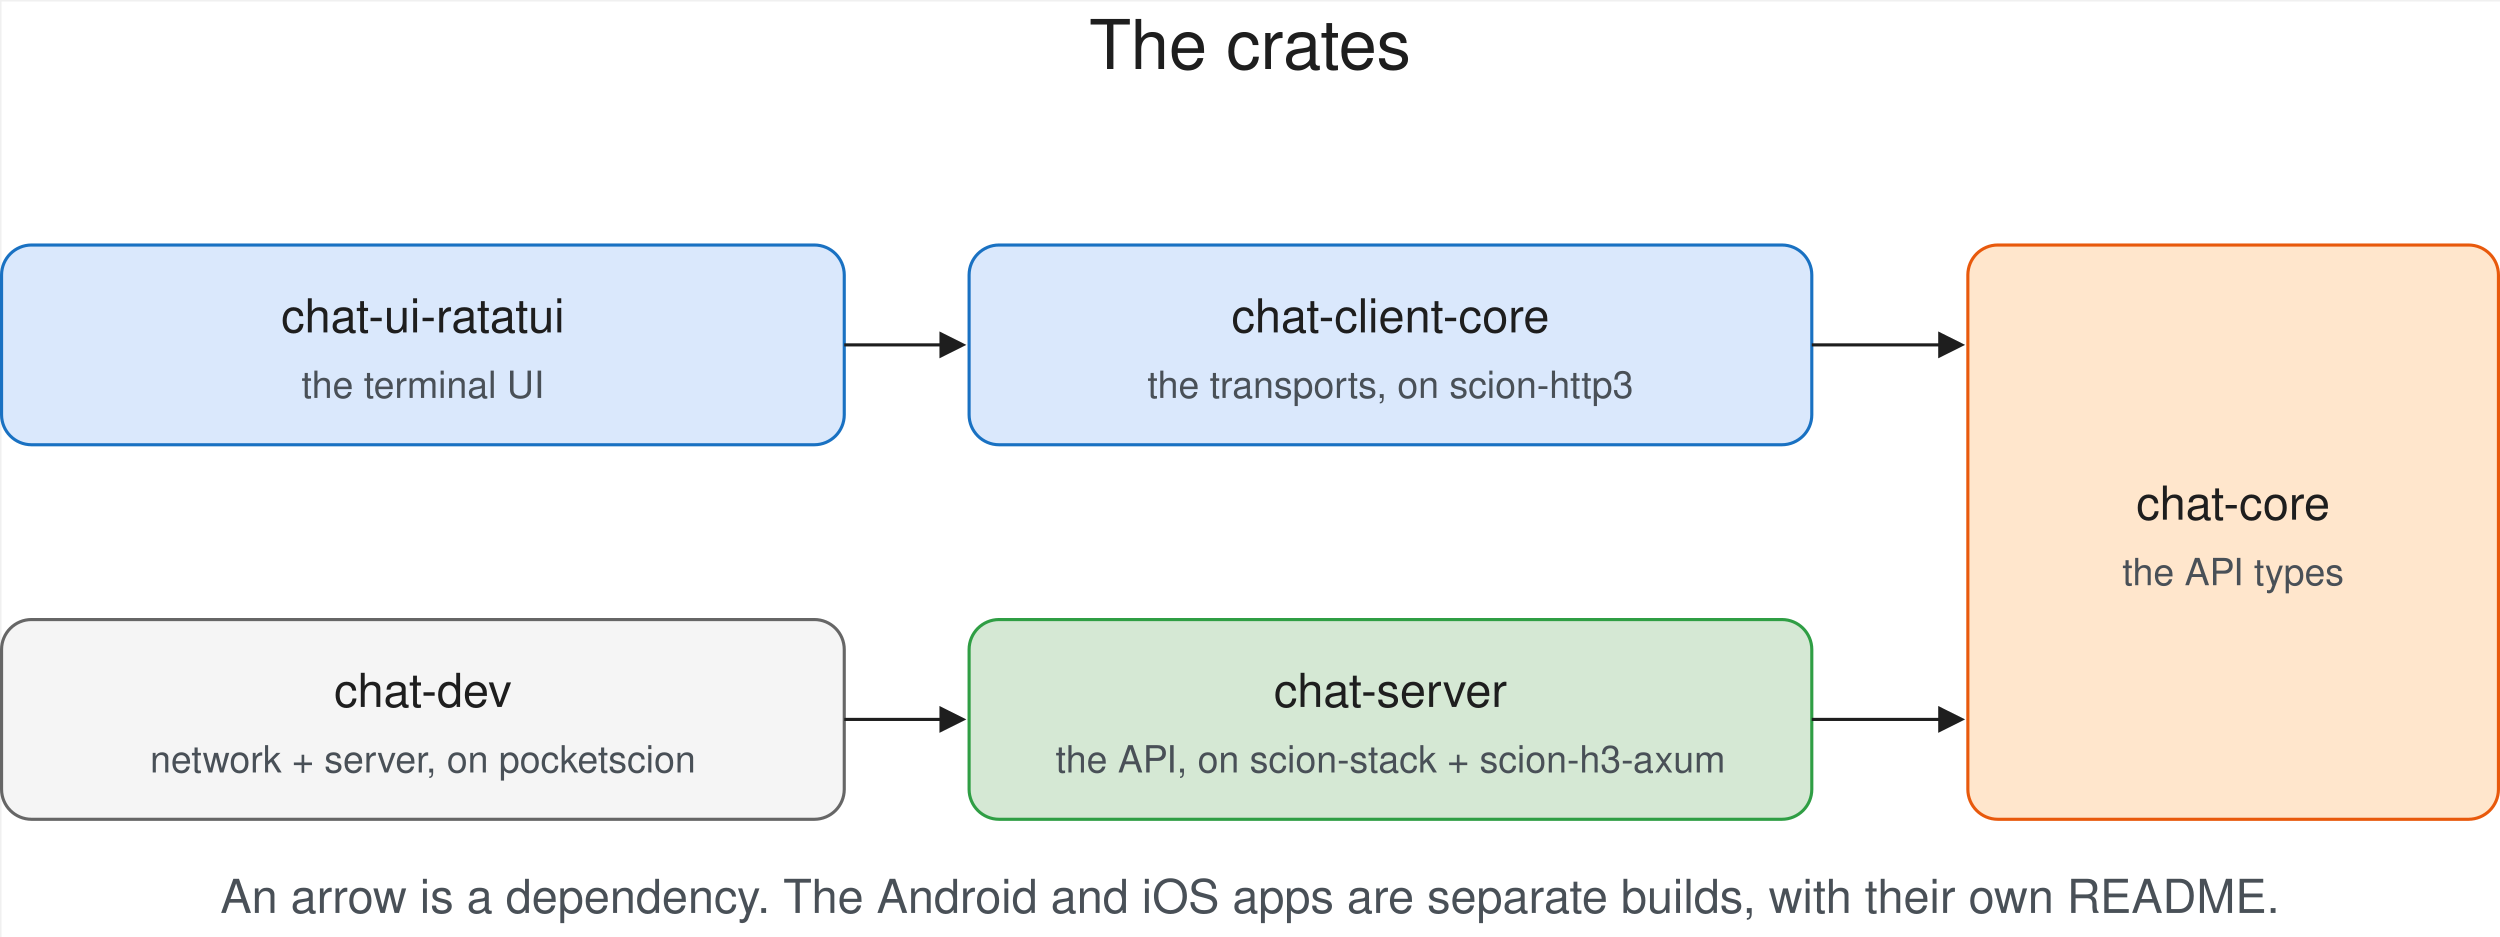
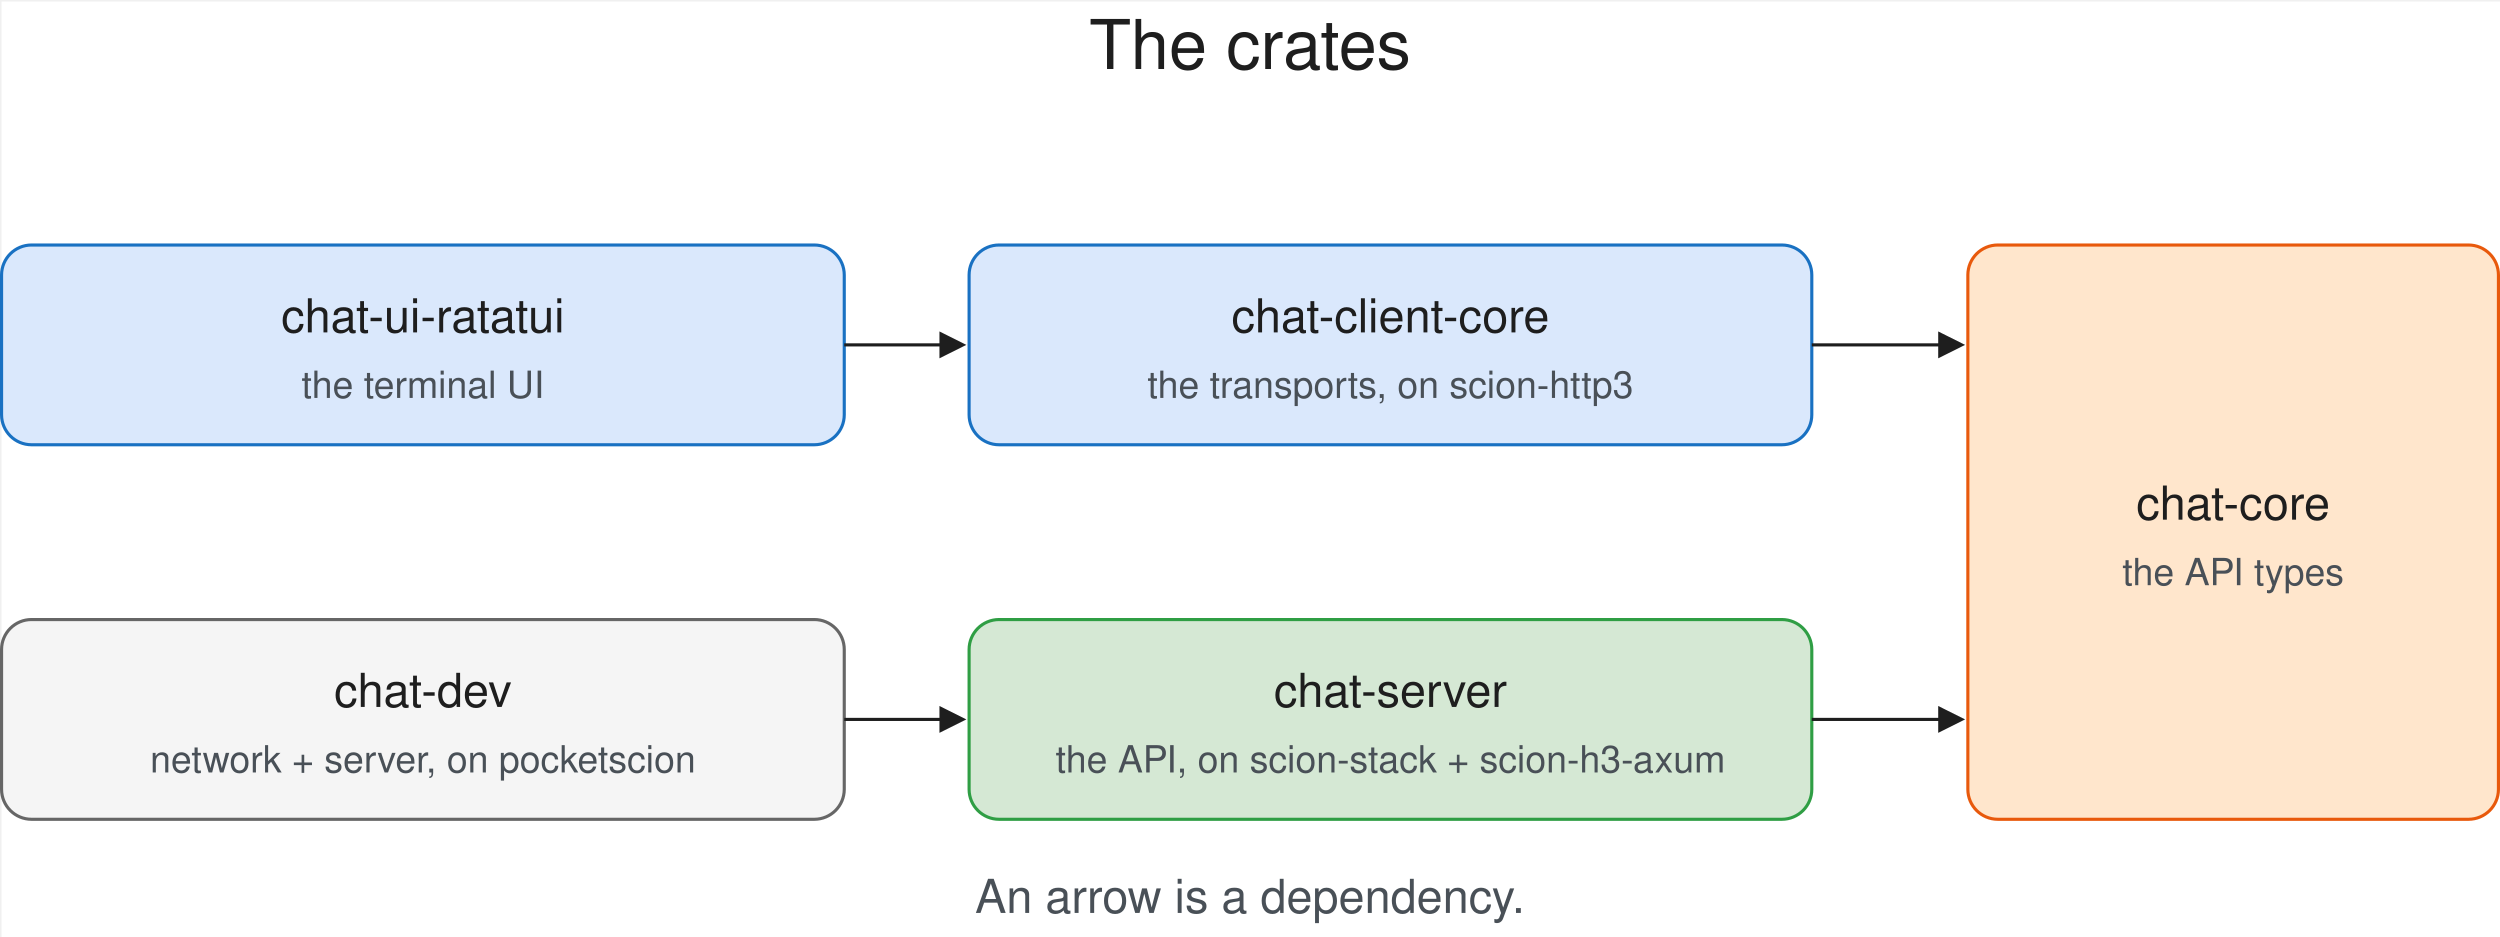
<svg xmlns="http://www.w3.org/2000/svg" style="background: #ffffff; background-color: light-dark(#ffffff, #121212);" version="1.1" width="801px" height="300px" viewBox="-0.5 -0.5 801 300">
  <defs />
  <rect fill="#ffffff" width="100%" height="100%" x="0" y="0" style="fill: light-dark(#ffffff, #121212);" />
  <g>
    <text x="400" y="21.6" fill="#1e1e1e" font-family="&quot;Helvetica&quot;" font-size="22px" text-anchor="middle" style="fill: light-dark(rgb(30, 30, 30), rgb(211, 211, 211));">The crates</text>
    <rect x="0" y="78" width="270" height="64" rx="9.6" ry="9.6" fill="#dae8fc" stroke="#1971c2" style="fill: light-dark(rgb(218, 232, 252), rgb(29, 41, 59)); stroke: light-dark(rgb(25, 113, 194), rgb(86, 162, 232));" />
    <text x="135" y="106" fill="#1e1e1e" font-family="&quot;Helvetica&quot;" font-size="15px" text-anchor="middle" style="fill: light-dark(rgb(30, 30, 30), rgb(211, 211, 211));">chat-ui-ratatui</text>
    <text x="135" y="127" fill="#495057" font-family="&quot;Helvetica&quot;" font-size="12px" text-anchor="middle" style="fill: light-dark(rgb(73, 80, 87), rgb(173, 181, 189));">the terminal UI</text>
    <rect x="310" y="78" width="270" height="64" rx="9.6" ry="9.6" fill="#dae8fc" stroke="#1971c2" style="fill: light-dark(rgb(218, 232, 252), rgb(29, 41, 59)); stroke: light-dark(rgb(25, 113, 194), rgb(86, 162, 232));" />
    <text x="445" y="106" fill="#1e1e1e" font-family="&quot;Helvetica&quot;" font-size="15px" text-anchor="middle" style="fill: light-dark(rgb(30, 30, 30), rgb(211, 211, 211));">chat-client-core</text>
    <text x="445" y="127" fill="#495057" font-family="&quot;Helvetica&quot;" font-size="12px" text-anchor="middle" style="fill: light-dark(rgb(73, 80, 87), rgb(173, 181, 189));">the transports, on scion-http3</text>
    <rect x="0" y="198" width="270" height="64" rx="9.6" ry="9.6" fill="#f5f5f5" stroke="#666666" style="fill: light-dark(rgb(245, 245, 245), rgb(34, 34, 34)); stroke: light-dark(rgb(102, 102, 102), rgb(160, 160, 160));" />
    <text x="135" y="226" fill="#1e1e1e" font-family="&quot;Helvetica&quot;" font-size="15px" text-anchor="middle" style="fill: light-dark(rgb(30, 30, 30), rgb(211, 211, 211));">chat-dev</text>
    <text x="135" y="247" fill="#495057" font-family="&quot;Helvetica&quot;" font-size="12px" text-anchor="middle" style="fill: light-dark(rgb(73, 80, 87), rgb(173, 181, 189));">network + server, on pocketscion</text>
    <rect x="310" y="198" width="270" height="64" rx="9.6" ry="9.6" fill="#d5e8d4" stroke="#2f9e44" style="fill: light-dark(rgb(213, 232, 212), rgb(23, 51, 30)); stroke: light-dark(rgb(47, 158, 68), rgb(57, 153, 75));" />
    <text x="445" y="226" fill="#1e1e1e" font-family="&quot;Helvetica&quot;" font-size="15px" text-anchor="middle" style="fill: light-dark(rgb(30, 30, 30), rgb(211, 211, 211));">chat-server</text>
    <text x="445" y="247" fill="#495057" font-family="&quot;Helvetica&quot;" font-size="12px" text-anchor="middle" style="fill: light-dark(rgb(73, 80, 87), rgb(173, 181, 189));">the API, on scion-stack + scion-h3-axum</text>
    <rect x="630" y="78" width="170" height="184" rx="9.6" ry="9.6" fill="#ffe6cc" stroke="#e8590c" style="fill: light-dark(rgb(255, 230, 204), rgb(54, 33, 10)); stroke: light-dark(rgb(232, 89, 12), rgb(241, 118, 52));" />
    <text x="715" y="166" fill="#1e1e1e" font-family="&quot;Helvetica&quot;" font-size="15px" text-anchor="middle" style="fill: light-dark(rgb(30, 30, 30), rgb(211, 211, 211));">chat-core</text>
    <text x="715" y="187" fill="#495057" font-family="&quot;Helvetica&quot;" font-size="12px" text-anchor="middle" style="fill: light-dark(rgb(73, 80, 87), rgb(173, 181, 189));">the API types</text>
    <path d="M 270 110 L 302 110" fill="none" stroke="#1e1e1e" stroke-miterlimit="10" style="stroke: light-dark(rgb(30, 30, 30), rgb(211, 211, 211));" />
    <path d="M 308 110 L 301 113.5 L 301 106.5 Z" fill="#1e1e1e" stroke="#1e1e1e" stroke-miterlimit="10" style="fill: light-dark(rgb(30, 30, 30), rgb(211, 211, 211)); stroke: light-dark(rgb(30, 30, 30), rgb(211, 211, 211));" />
    <path d="M 580 110 L 622 110" fill="none" stroke="#1e1e1e" stroke-miterlimit="10" style="stroke: light-dark(rgb(30, 30, 30), rgb(211, 211, 211));" />
    <path d="M 628 110 L 621 113.5 L 621 106.5 Z" fill="#1e1e1e" stroke="#1e1e1e" stroke-miterlimit="10" style="fill: light-dark(rgb(30, 30, 30), rgb(211, 211, 211)); stroke: light-dark(rgb(30, 30, 30), rgb(211, 211, 211));" />
    <path d="M 270 230 L 302 230" fill="none" stroke="#1e1e1e" stroke-miterlimit="10" style="stroke: light-dark(rgb(30, 30, 30), rgb(211, 211, 211));" />
    <path d="M 308 230 L 301 233.5 L 301 226.5 Z" fill="#1e1e1e" stroke="#1e1e1e" stroke-miterlimit="10" style="fill: light-dark(rgb(30, 30, 30), rgb(211, 211, 211)); stroke: light-dark(rgb(30, 30, 30), rgb(211, 211, 211));" />
    <path d="M 580 230 L 622 230" fill="none" stroke="#1e1e1e" stroke-miterlimit="10" style="stroke: light-dark(rgb(30, 30, 30), rgb(211, 211, 211));" />
    <path d="M 628 230 L 621 233.5 L 621 226.5 Z" fill="#1e1e1e" stroke="#1e1e1e" stroke-miterlimit="10" style="fill: light-dark(rgb(30, 30, 30), rgb(211, 211, 211)); stroke: light-dark(rgb(30, 30, 30), rgb(211, 211, 211));" />
-     <text x="400" y="292" fill="#495057" font-family="&quot;Helvetica&quot;" font-size="15px" text-anchor="middle" style="fill: light-dark(rgb(73, 80, 87), rgb(173, 181, 189));">An arrow is a dependency. The Android and iOS apps are separate builds, with their own README.</text>
+     <text x="400" y="292" fill="#495057" font-family="&quot;Helvetica&quot;" font-size="15px" text-anchor="middle" style="fill: light-dark(rgb(73, 80, 87), rgb(173, 181, 189));">An arrow is a dependency.</text>
  </g>
</svg>
